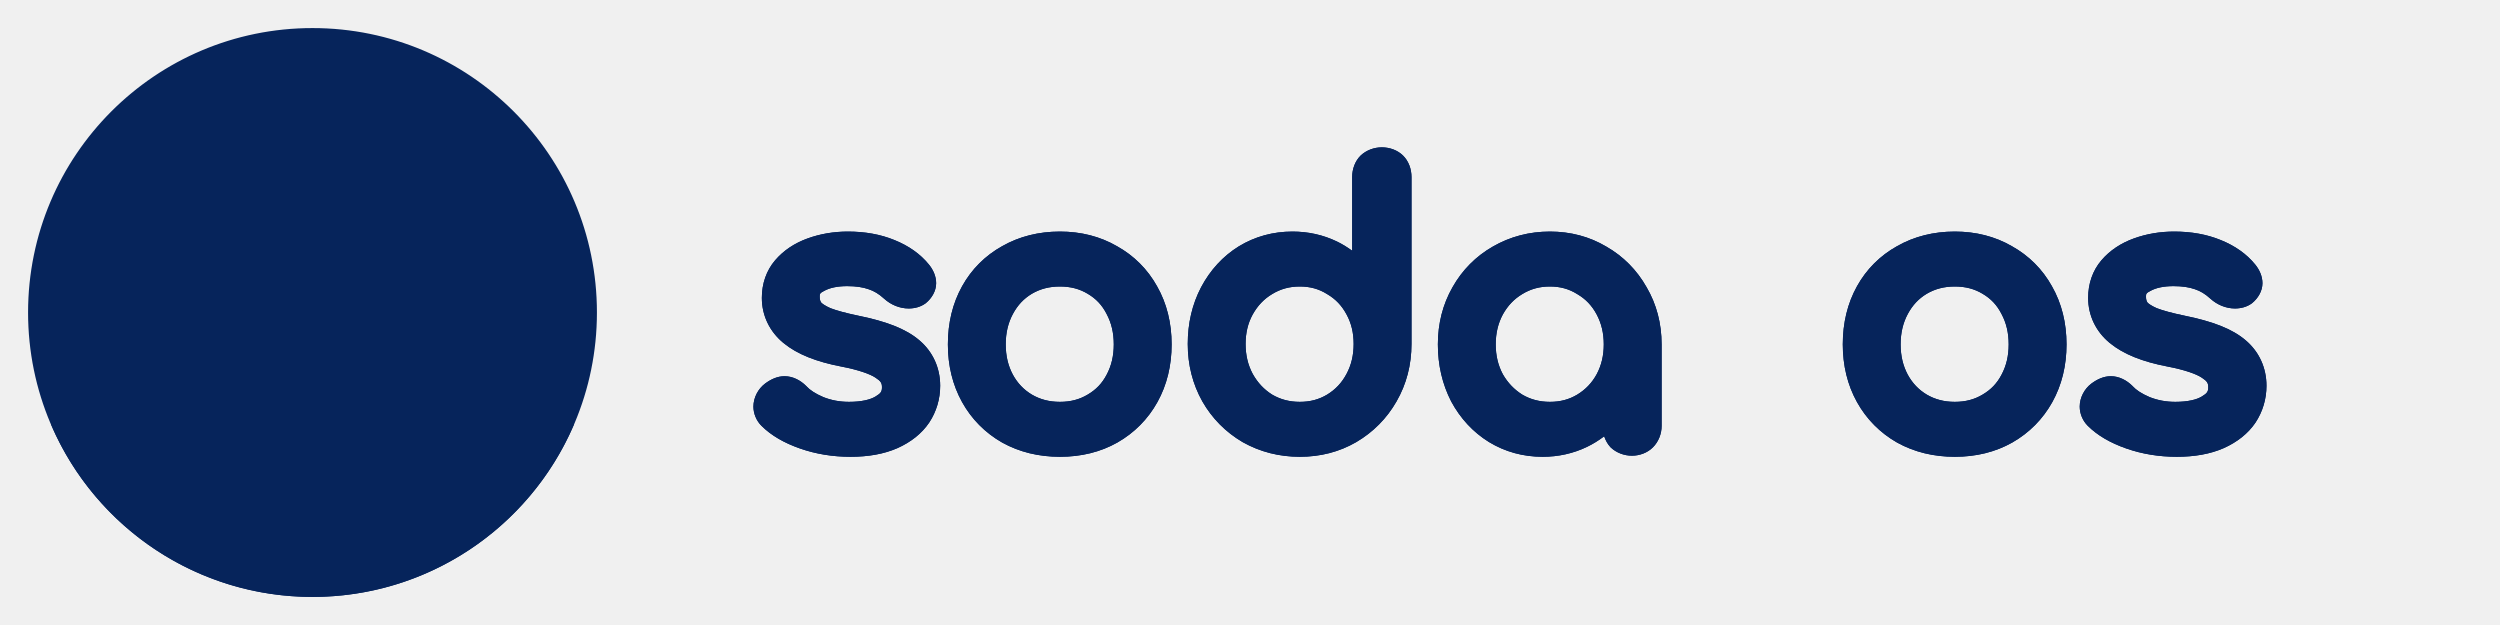
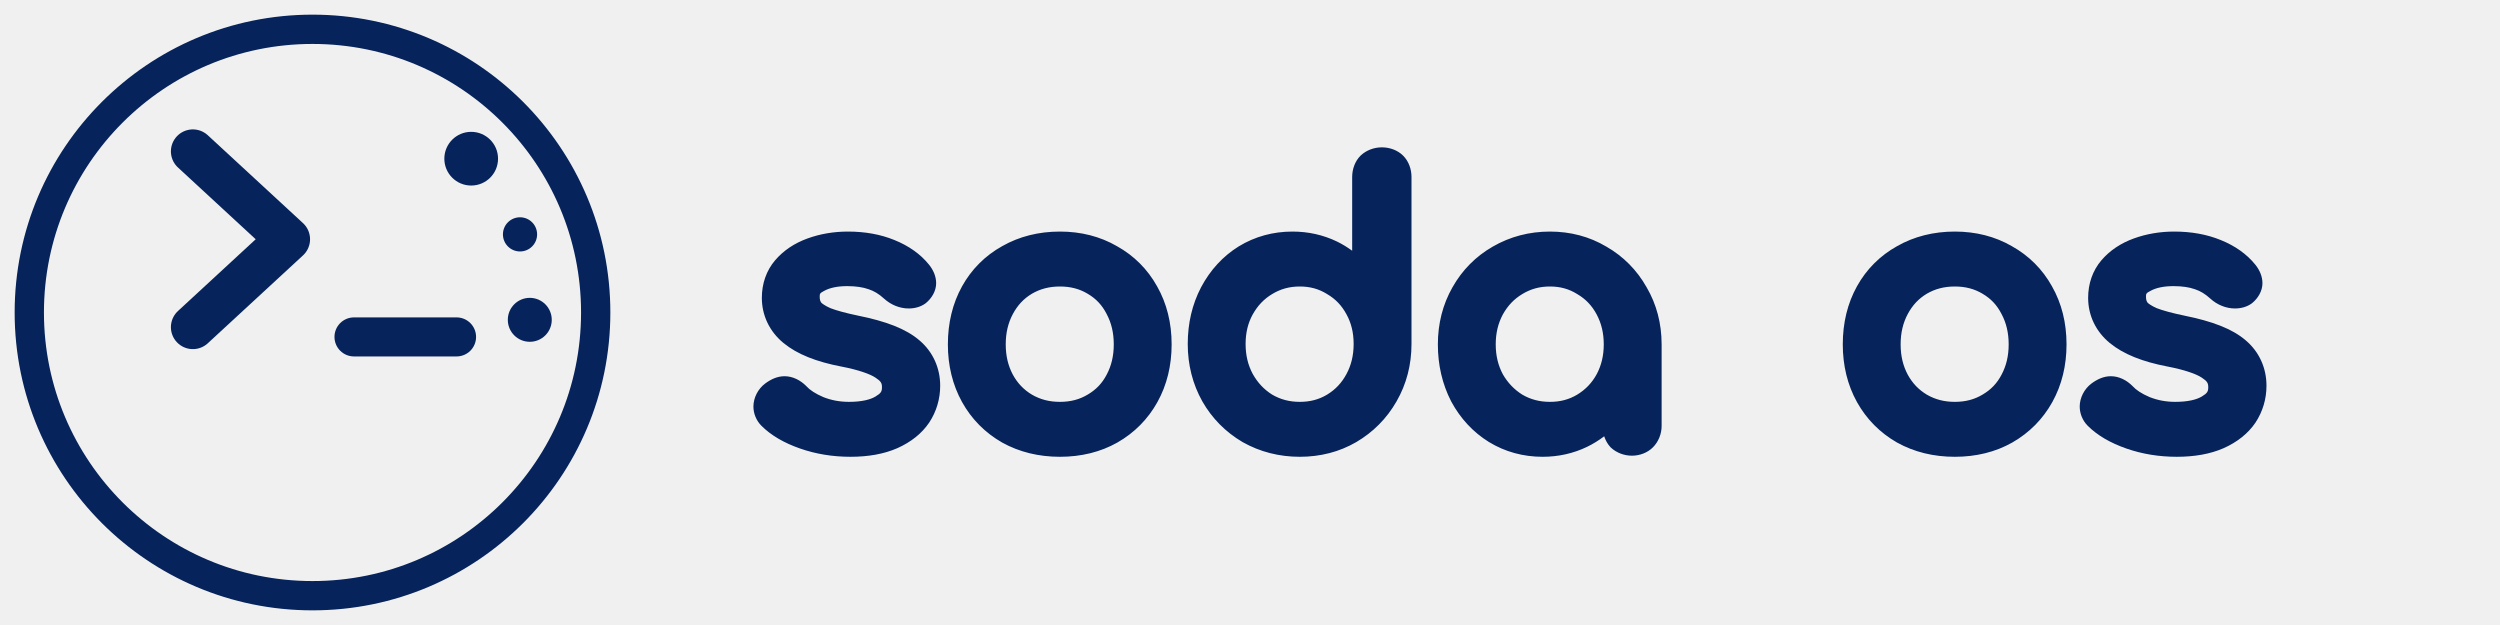
<svg xmlns="http://www.w3.org/2000/svg" viewBox="0 0 1024 256" role="img" aria-labelledby="soda-os-logo-title soda-os-logo-description" shape-rendering="geometricPrecision">
  <style>
-     #soda-symbol &gt; * { fill: #06245B; }
-     #soda-symbol &gt; path[stroke] { fill: none; stroke: #06245B; }
    #soda-wordmark, #os-wordmark { fill: #06245B; }
  </style>
  <g id="soda-symbol" aria-hidden="true">
-     <circle cx="128" cy="128" r="116" fill="#06245B" />
-     <path d="M21.511 174C49 154 77 151 105 171C134 191 164 196 195 174C212 162 224 161 234.489 174A116 116 0 0 1 21.511 174Z" fill="#10D7E8" />
-     <circle cx="193" cy="65" r="11" fill="#10D7E8" />
-     <circle cx="213" cy="96" r="7" fill="#10D7E8" />
-     <circle cx="217" cy="131" r="9" fill="#10D7E8" />
-     <path d="M79 62L118 98L79 134" fill="none" stroke="#FFFFFF" stroke-width="18" stroke-linecap="round" stroke-linejoin="round" />
-     <path d="M145 138H187" fill="none" stroke="#10D7E8" stroke-width="16" stroke-linecap="round" />
+     <circle cx="128" cy="128" r="116" fill="none" stroke="#06245B" stroke-width="12" />
+     <circle cx="193" cy="65" r="11" fill="#06245B" />
+     <circle cx="213" cy="96" r="7" fill="#06245B" />
+     <circle cx="217" cy="131" r="9" fill="#06245B" />
+     <path d="M79 62L118 98L79 134" fill="none" stroke="#06245B" stroke-width="18" stroke-linecap="round" stroke-linejoin="round" />
+     <path d="M145 138H187" fill="none" stroke="#06245B" stroke-width="16" stroke-linecap="round" />
  </g>
  <path id="soda-wordmark" d="M 566 60.35 C 562.845 60.35 559.681 61.511 557.379 63.66 A 4.5 4.5 0 0 0 557.268 63.768 C 554.996 66.039 553.85 69.287 553.85 72.5 L 553.85 102.699 C 551.866 101.271 549.786 99.967 547.547 98.893 C 541.935 96.199 535.821 94.85 529.4 94.85 C 521.45 94.85 514.001 96.884 507.406 100.908 A 4.5 4.5 0 0 0 507.377 100.926 C 500.897 104.948 495.71 110.611 491.977 117.639 A 4.5 4.5 0 0 0 491.963 117.662 C 488.309 124.638 486.5 132.466 486.5 140.9 C 486.5 149.393 488.496 157.325 492.479 164.406 A 4.5 4.5 0 0 0 492.492 164.434 C 496.465 171.386 502.032 177.005 508.971 181.08 A 4.5 4.5 0 0 0 509.043 181.123 C 516.115 185.101 523.999 187.1 532.4 187.1 C 540.802 187.1 548.61 185.098 555.51 181.092 A 4.5 4.5 0 0 0 555.529 181.08 C 562.462 177.009 568.024 171.396 571.996 164.453 L 572 164.445 C 576.094 157.361 578.15 149.409 578.15 140.9 L 578.15 72.5 C 578.15 69.287 577.004 66.039 574.732 63.768 C 572.461 61.496 569.213 60.35 566 60.35 z M 347.301 94.85 C 341.52 94.85 335.978 95.784 330.77 97.668 C 325.446 99.594 320.915 102.597 317.477 106.629 C 313.884 110.841 312.051 116.212 312.051 122 C 312.051 129.24 315.22 135.808 320.891 140.475 C 326.561 145.141 334.451 148.183 344.498 150.119 A 4.5 4.5 0 0 0 344.514 150.121 C 351.623 151.466 356.468 153.248 358.576 154.676 A 4.5 4.5 0 0 0 358.66 154.73 C 360.87 156.156 361.25 157 361.25 158.6 C 361.25 160.3 360.899 161.047 358.652 162.381 A 4.5 4.5 0 0 0 358.598 162.414 C 356.545 163.672 352.95 164.6 347.75 164.6 C 343.989 164.6 340.542 163.953 337.293 162.676 C 333.929 161.252 331.659 159.687 330.387 158.281 A 4.5 4.5 0 0 0 330.232 158.117 C 327.843 155.728 324.7 154.1 321.35 154.1 C 318.437 154.1 315.815 155.32 313.43 157.078 A 4.5 4.5 0 0 0 313.4 157.1 C 310.479 159.291 308.6 162.901 308.6 166.551 C 308.6 169.434 309.833 172.349 311.867 174.383 C 315.876 178.391 321.199 181.435 327.664 183.697 C 334.164 185.972 341.086 187.1 348.35 187.1 C 355.613 187.1 362.038 185.985 367.553 183.572 A 4.5 4.5 0 0 0 367.594 183.555 C 373.093 181.086 377.546 177.606 380.578 173.119 A 4.5 4.5 0 0 0 380.609 173.074 C 383.568 168.578 385.1 163.415 385.1 158 C 385.1 150.695 382.111 144.093 376.625 139.434 C 371.083 134.64 362.765 131.565 351.49 129.289 L 351.514 129.293 C 346.377 128.227 342.531 127.157 340.152 126.227 C 337.858 125.231 336.632 124.235 336.395 123.967 C 336.004 123.402 335.75 122.766 335.75 121.551 C 335.75 120.304 335.783 120.073 337.668 119.098 A 4.5 4.5 0 0 0 337.717 119.07 C 339.874 117.92 342.922 117.199 347 117.199 C 350.625 117.199 353.525 117.666 355.686 118.438 A 4.5 4.5 0 0 0 355.822 118.484 C 357.931 119.162 360.004 120.381 362.104 122.312 A 4.5 4.5 0 0 0 362.131 122.336 C 364.916 124.856 368.503 126.35 372.199 126.35 C 374.605 126.35 377.055 125.738 379.047 124.289 A 4.5 4.5 0 0 0 379.26 124.123 C 381.65 122.155 383.449 119.2 383.449 116 C 383.449 113.181 382.255 110.533 380.492 108.363 L 380.496 108.365 C 376.96 104.004 372.163 100.665 366.396 98.334 C 360.678 95.982 354.278 94.85 347.301 94.85 z M 434.15 94.85 C 425.483 94.85 417.493 96.834 410.484 100.834 C 403.506 104.718 397.946 110.281 394.066 117.264 C 390.169 124.279 388.25 132.303 388.25 141.051 C 388.25 149.707 390.174 157.679 394.066 164.686 C 397.946 171.669 403.497 177.275 410.467 181.258 A 4.5 4.5 0 0 0 410.514 181.283 C 417.521 185.176 425.494 187.1 434.15 187.1 C 442.807 187.1 450.741 185.177 457.662 181.27 A 4.5 4.5 0 0 0 457.682 181.258 C 464.652 177.275 470.204 171.669 474.084 164.686 C 477.977 157.679 479.9 149.707 479.9 141.051 C 479.9 132.291 477.921 124.252 473.916 117.234 C 470.04 110.27 464.488 104.722 457.525 100.844 C 450.615 96.839 442.721 94.85 434.15 94.85 z M 634.85 94.85 C 626.432 94.85 618.53 96.912 611.455 101 C 611.452 101.001 611.45 101.002 611.447 101.004 C 604.488 104.985 598.912 110.624 594.943 117.668 C 594.942 117.67 594.942 117.672 594.941 117.674 C 590.947 124.667 588.949 132.561 588.949 141.051 C 588.949 149.485 590.759 157.35 594.4 164.412 A 4.5 4.5 0 0 0 594.439 164.486 C 598.177 171.412 603.362 177.011 609.826 181.023 A 4.5 4.5 0 0 0 609.855 181.041 C 616.45 185.065 623.9 187.1 631.85 187.1 C 638.27 187.1 644.384 185.75 649.996 183.057 C 652.524 181.843 654.872 180.371 657.072 178.709 C 657.629 180.336 658.438 181.866 659.609 183.121 A 4.5 4.5 0 0 0 659.83 183.34 C 662.132 185.489 665.295 186.65 668.449 186.65 C 671.604 186.65 674.798 185.466 677.031 183.232 C 679.309 180.955 680.6 177.723 680.6 174.5 L 680.6 141.051 C 680.6 132.55 678.544 124.641 674.443 117.648 C 670.479 110.62 664.911 104.992 657.967 101.016 C 651.072 96.91 643.255 94.85 634.85 94.85 z M 434.15 117.35 C 438.545 117.35 442.208 118.343 445.484 120.309 A 4.5 4.5 0 0 0 445.527 120.334 C 448.919 122.319 451.406 124.956 453.244 128.549 A 4.5 4.5 0 0 0 453.281 128.623 C 455.212 132.232 456.199 136.29 456.199 141.051 C 456.199 145.812 455.212 149.869 453.281 153.479 A 4.5 4.5 0 0 0 453.264 153.512 C 451.433 157.006 448.943 159.618 445.527 161.617 A 4.5 4.5 0 0 0 445.484 161.641 C 442.208 163.607 438.545 164.6 434.15 164.6 C 429.767 164.6 426.041 163.608 422.65 161.629 C 419.33 159.633 416.799 156.992 414.857 153.453 C 412.935 149.85 411.949 145.801 411.949 141.051 C 411.949 136.29 412.937 132.232 414.867 128.623 C 416.815 124.981 419.348 122.309 422.646 120.324 C 426.039 118.344 429.766 117.35 434.15 117.35 z M 532.4 117.35 C 536.65 117.35 540.23 118.363 543.516 120.416 A 4.5 4.5 0 0 0 543.627 120.484 C 547.032 122.478 549.592 125.145 551.531 128.771 A 4.5 4.5 0 0 0 551.553 128.811 C 553.47 132.311 554.449 136.251 554.449 140.9 C 554.449 145.549 553.469 149.556 551.531 153.178 C 549.588 156.811 547.004 159.55 543.572 161.646 C 540.285 163.616 536.675 164.6 532.4 164.6 C 528.145 164.6 524.481 163.616 521.086 161.643 C 517.763 159.553 515.15 156.795 513.102 153.137 C 511.178 149.525 510.199 145.533 510.199 140.9 C 510.199 136.259 511.179 132.326 513.09 128.83 C 515.144 125.156 517.745 122.45 521.064 120.459 A 4.5 4.5 0 0 0 521.092 120.441 C 524.498 118.365 528.15 117.35 532.4 117.35 z M 634.85 117.35 C 639.1 117.35 642.679 118.363 645.965 120.416 A 4.5 4.5 0 0 0 646.076 120.484 C 649.482 122.478 652.043 125.145 653.982 128.771 C 655.92 132.393 656.9 136.402 656.9 141.051 C 656.9 145.69 655.921 149.687 653.992 153.303 C 652.057 156.831 649.472 159.538 646.023 161.645 C 642.736 163.615 639.125 164.6 634.85 164.6 C 630.594 164.6 626.929 163.617 623.533 161.643 C 620.198 159.546 617.587 156.821 615.547 153.273 C 613.628 149.665 612.65 145.678 612.65 141.051 C 612.65 136.418 613.629 132.423 615.553 128.811 C 617.605 125.148 620.203 122.446 623.516 120.459 A 4.5 4.5 0 0 0 623.543 120.441 C 626.949 118.365 630.6 117.35 634.85 117.35 z" fill="#06245B" aria-hidden="true" />
  <path id="os-wordmark" d="M 800.699 94.85 C 792.031 94.85 784.043 96.834 777.035 100.834 C 770.057 104.718 764.496 110.281 760.617 117.264 C 756.72 124.279 754.801 132.303 754.801 141.051 C 754.801 149.707 756.724 157.679 760.617 164.686 C 764.497 171.669 770.047 177.275 777.018 181.258 A 4.5 4.5 0 0 0 777.064 181.283 C 784.071 185.176 792.043 187.1 800.699 187.1 C 809.355 187.1 817.291 185.177 824.213 181.27 A 4.5 4.5 0 0 0 824.232 181.258 C 831.203 177.275 836.753 171.669 840.633 164.686 C 844.526 157.679 846.449 149.707 846.449 141.051 C 846.449 132.291 844.472 124.252 840.467 117.234 C 836.591 110.27 831.038 104.722 824.076 100.844 C 817.166 96.839 809.27 94.85 800.699 94.85 z M 890.551 94.85 C 884.77 94.85 879.228 95.784 874.02 97.668 C 868.696 99.594 864.165 102.597 860.727 106.629 C 857.134 110.841 855.301 116.212 855.301 122 C 855.301 129.24 858.47 135.808 864.141 140.475 C 869.811 145.141 877.701 148.183 887.748 150.119 A 4.5 4.5 0 0 0 887.764 150.121 C 894.873 151.466 899.718 153.248 901.826 154.676 A 4.5 4.5 0 0 0 901.91 154.73 C 904.12 156.156 904.5 157 904.5 158.6 C 904.5 160.3 904.149 161.047 901.902 162.381 A 4.5 4.5 0 0 0 901.848 162.414 C 899.795 163.672 896.2 164.6 891 164.6 C 887.239 164.6 883.792 163.953 880.543 162.676 C 877.179 161.252 874.909 159.687 873.637 158.281 A 4.5 4.5 0 0 0 873.482 158.117 C 871.093 155.728 867.95 154.1 864.6 154.1 C 861.687 154.1 859.065 155.32 856.68 157.078 A 4.5 4.5 0 0 0 856.65 157.1 C 853.729 159.291 851.85 162.901 851.85 166.551 C 851.85 169.434 853.083 172.349 855.117 174.383 C 859.126 178.391 864.449 181.435 870.914 183.697 C 877.414 185.972 884.336 187.1 891.6 187.1 C 898.863 187.1 905.288 185.985 910.803 183.572 A 4.5 4.5 0 0 0 910.844 183.555 C 916.343 181.086 920.796 177.606 923.828 173.119 A 4.5 4.5 0 0 0 923.859 173.074 C 926.818 168.578 928.35 163.415 928.35 158 C 928.35 150.695 925.361 144.093 919.875 139.434 C 914.333 134.64 906.015 131.565 894.74 129.289 L 894.764 129.293 C 889.627 128.227 885.781 127.157 883.402 126.227 C 881.108 125.231 879.882 124.235 879.645 123.967 C 879.254 123.402 879 122.766 879 121.551 C 879 120.304 879.033 120.073 880.918 119.098 A 4.5 4.5 0 0 0 880.967 119.07 C 883.124 117.92 886.172 117.199 890.25 117.199 C 893.875 117.199 896.775 117.666 898.936 118.438 A 4.5 4.5 0 0 0 899.072 118.484 C 901.181 119.162 903.254 120.381 905.354 122.312 A 4.5 4.5 0 0 0 905.381 122.336 C 908.166 124.856 911.753 126.35 915.449 126.35 C 917.855 126.35 920.305 125.738 922.297 124.289 A 4.5 4.5 0 0 0 922.51 124.123 C 924.9 122.155 926.699 119.2 926.699 116 C 926.699 113.181 925.505 110.533 923.742 108.363 L 923.746 108.365 C 920.21 104.004 915.413 100.665 909.646 98.334 C 903.928 95.982 897.528 94.85 890.551 94.85 z M 800.699 117.35 C 805.093 117.35 808.759 118.343 812.035 120.309 A 4.5 4.5 0 0 0 812.076 120.334 C 815.468 122.319 817.955 124.956 819.793 128.549 A 4.5 4.5 0 0 0 819.832 128.623 C 821.763 132.232 822.75 136.29 822.75 141.051 C 822.75 145.812 821.763 149.869 819.832 153.479 A 4.5 4.5 0 0 0 819.814 153.512 C 817.984 157.006 815.491 159.618 812.076 161.617 A 4.5 4.5 0 0 0 812.035 161.641 C 808.759 163.607 805.093 164.6 800.699 164.6 C 796.315 164.6 792.589 163.607 789.197 161.627 C 785.881 159.633 783.35 156.994 781.41 153.459 C 779.486 149.854 778.5 145.804 778.5 141.051 C 778.5 136.29 779.487 132.232 781.418 128.623 C 783.366 124.982 785.896 122.31 789.193 120.326 C 792.586 118.344 796.313 117.35 800.699 117.35 z" fill="#10D7E8" aria-hidden="true" />
-   <use href="#soda-symbol" style="fill: #06245B; stroke: #06245B;" />
-   <use href="#soda-wordmark" style="fill: #06245B;" />
-   <use href="#os-wordmark" style="fill: #06245B;" />
</svg>
